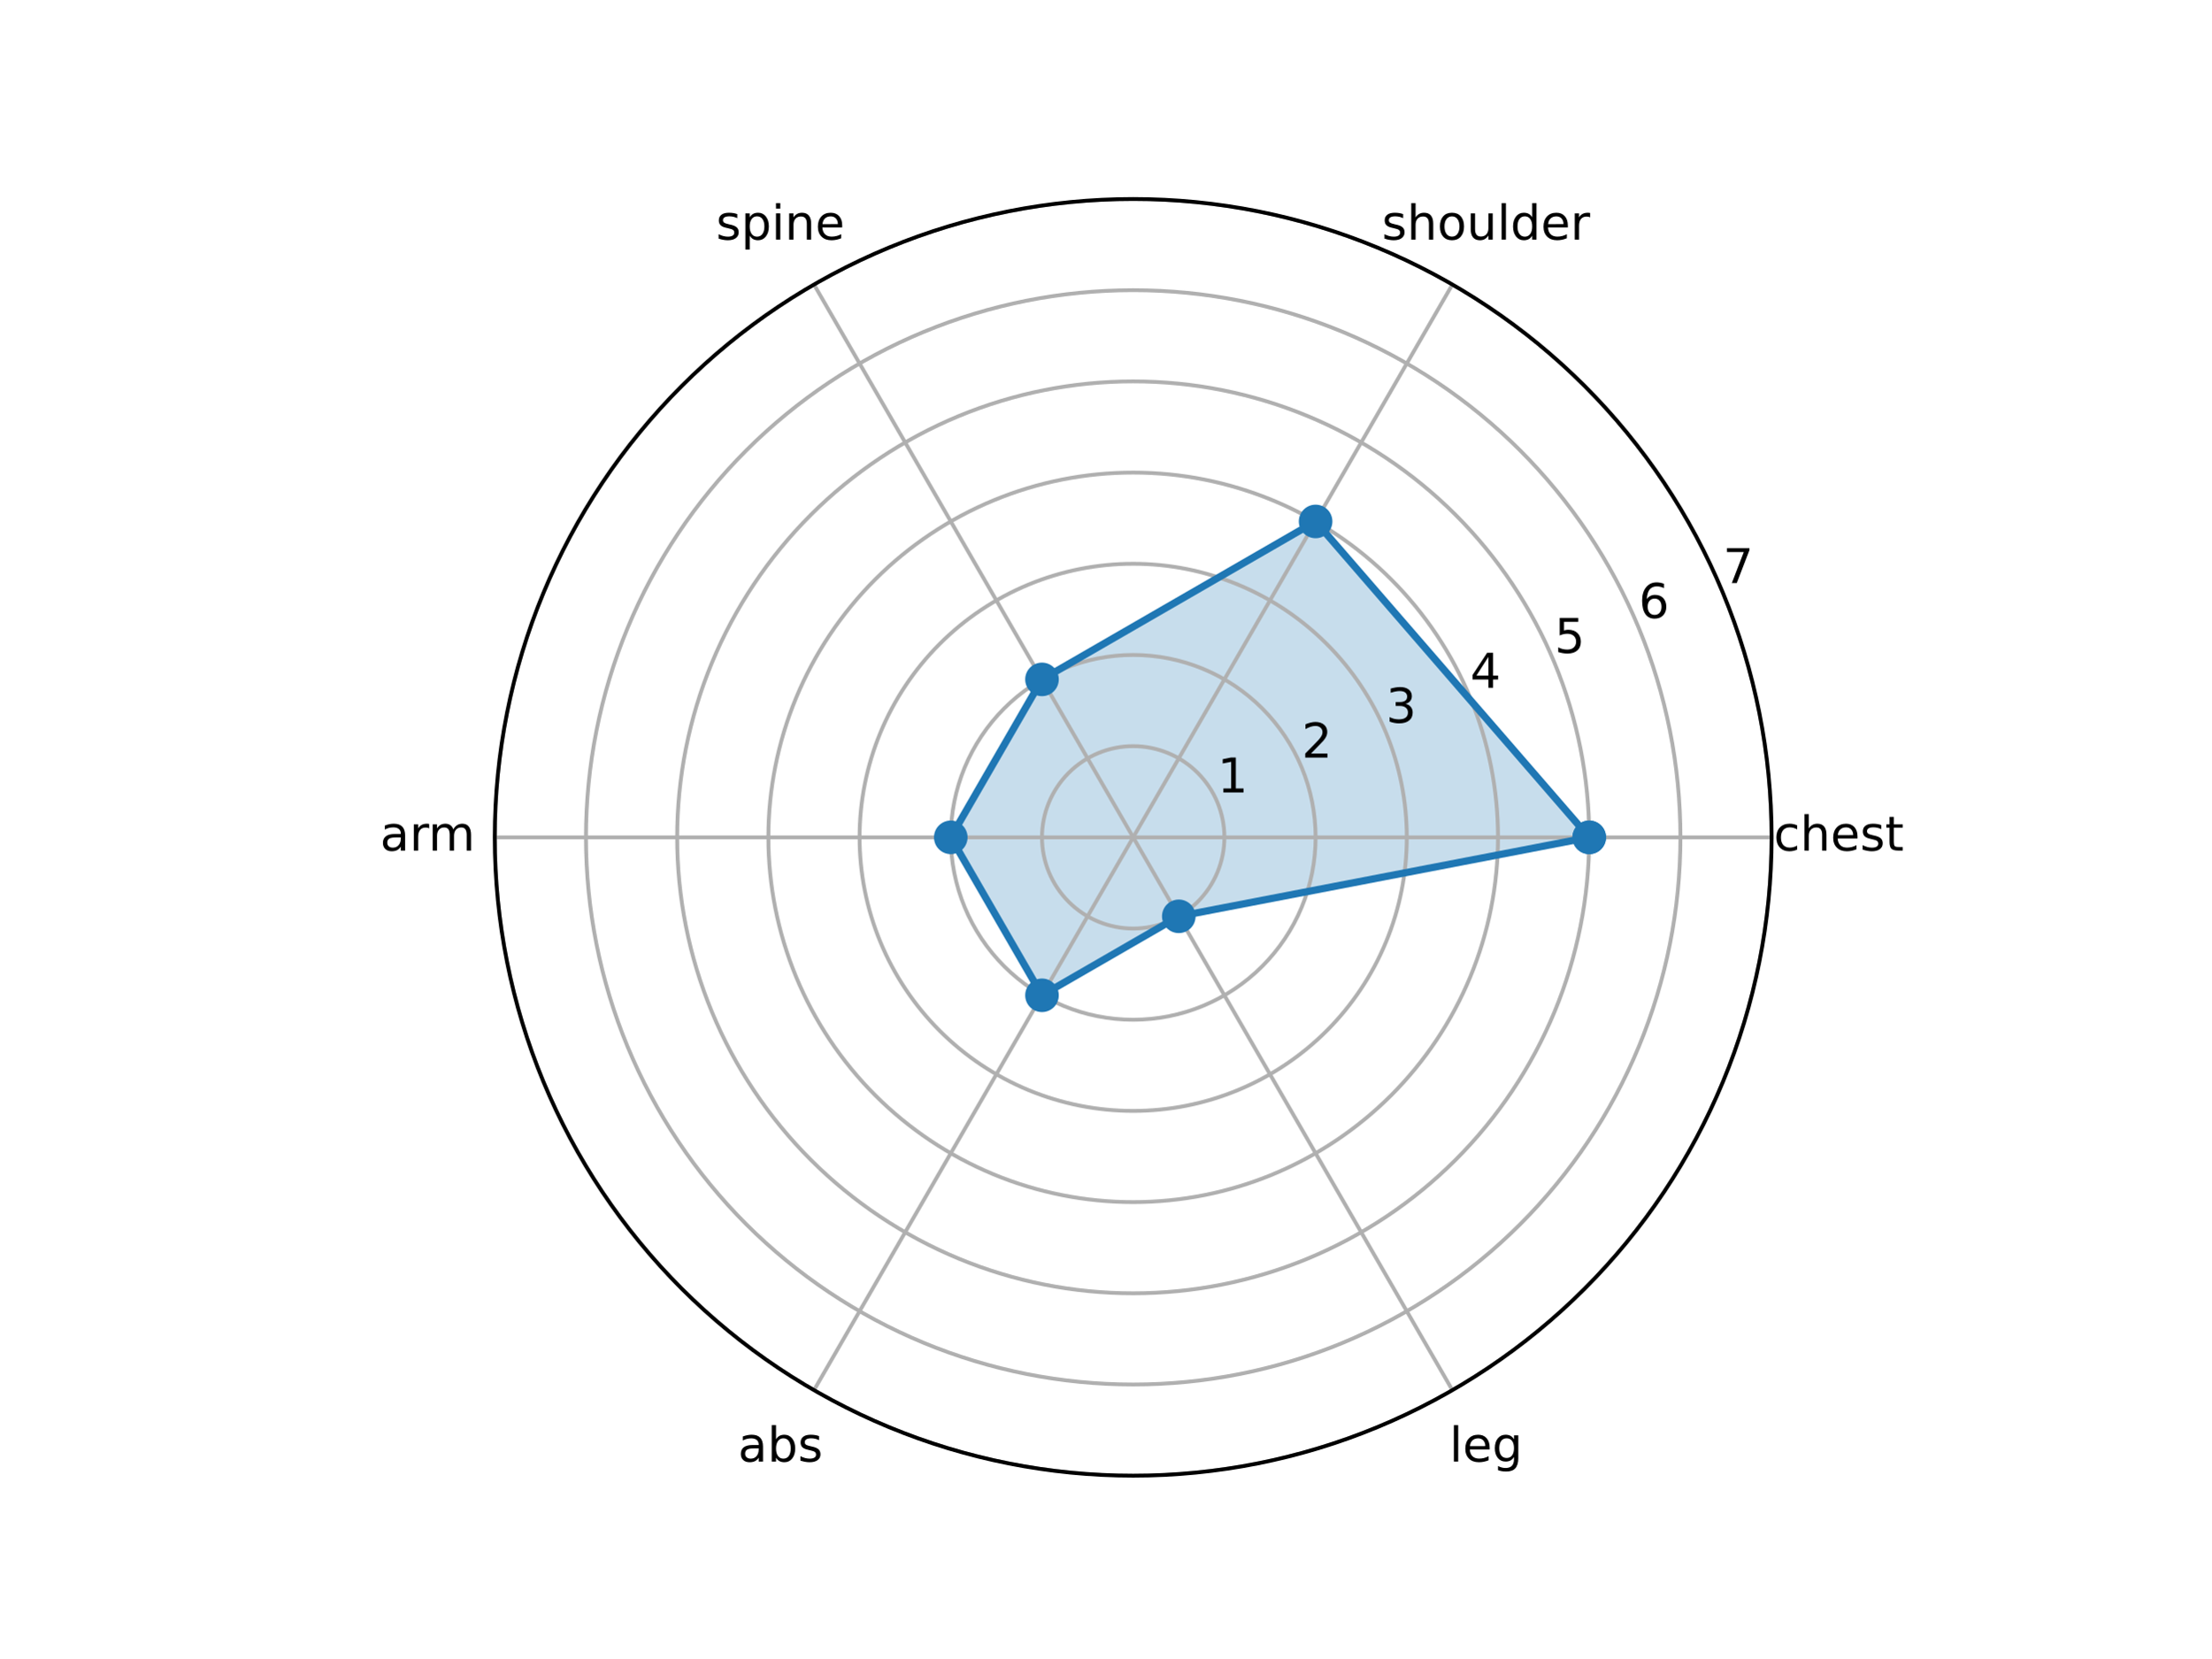
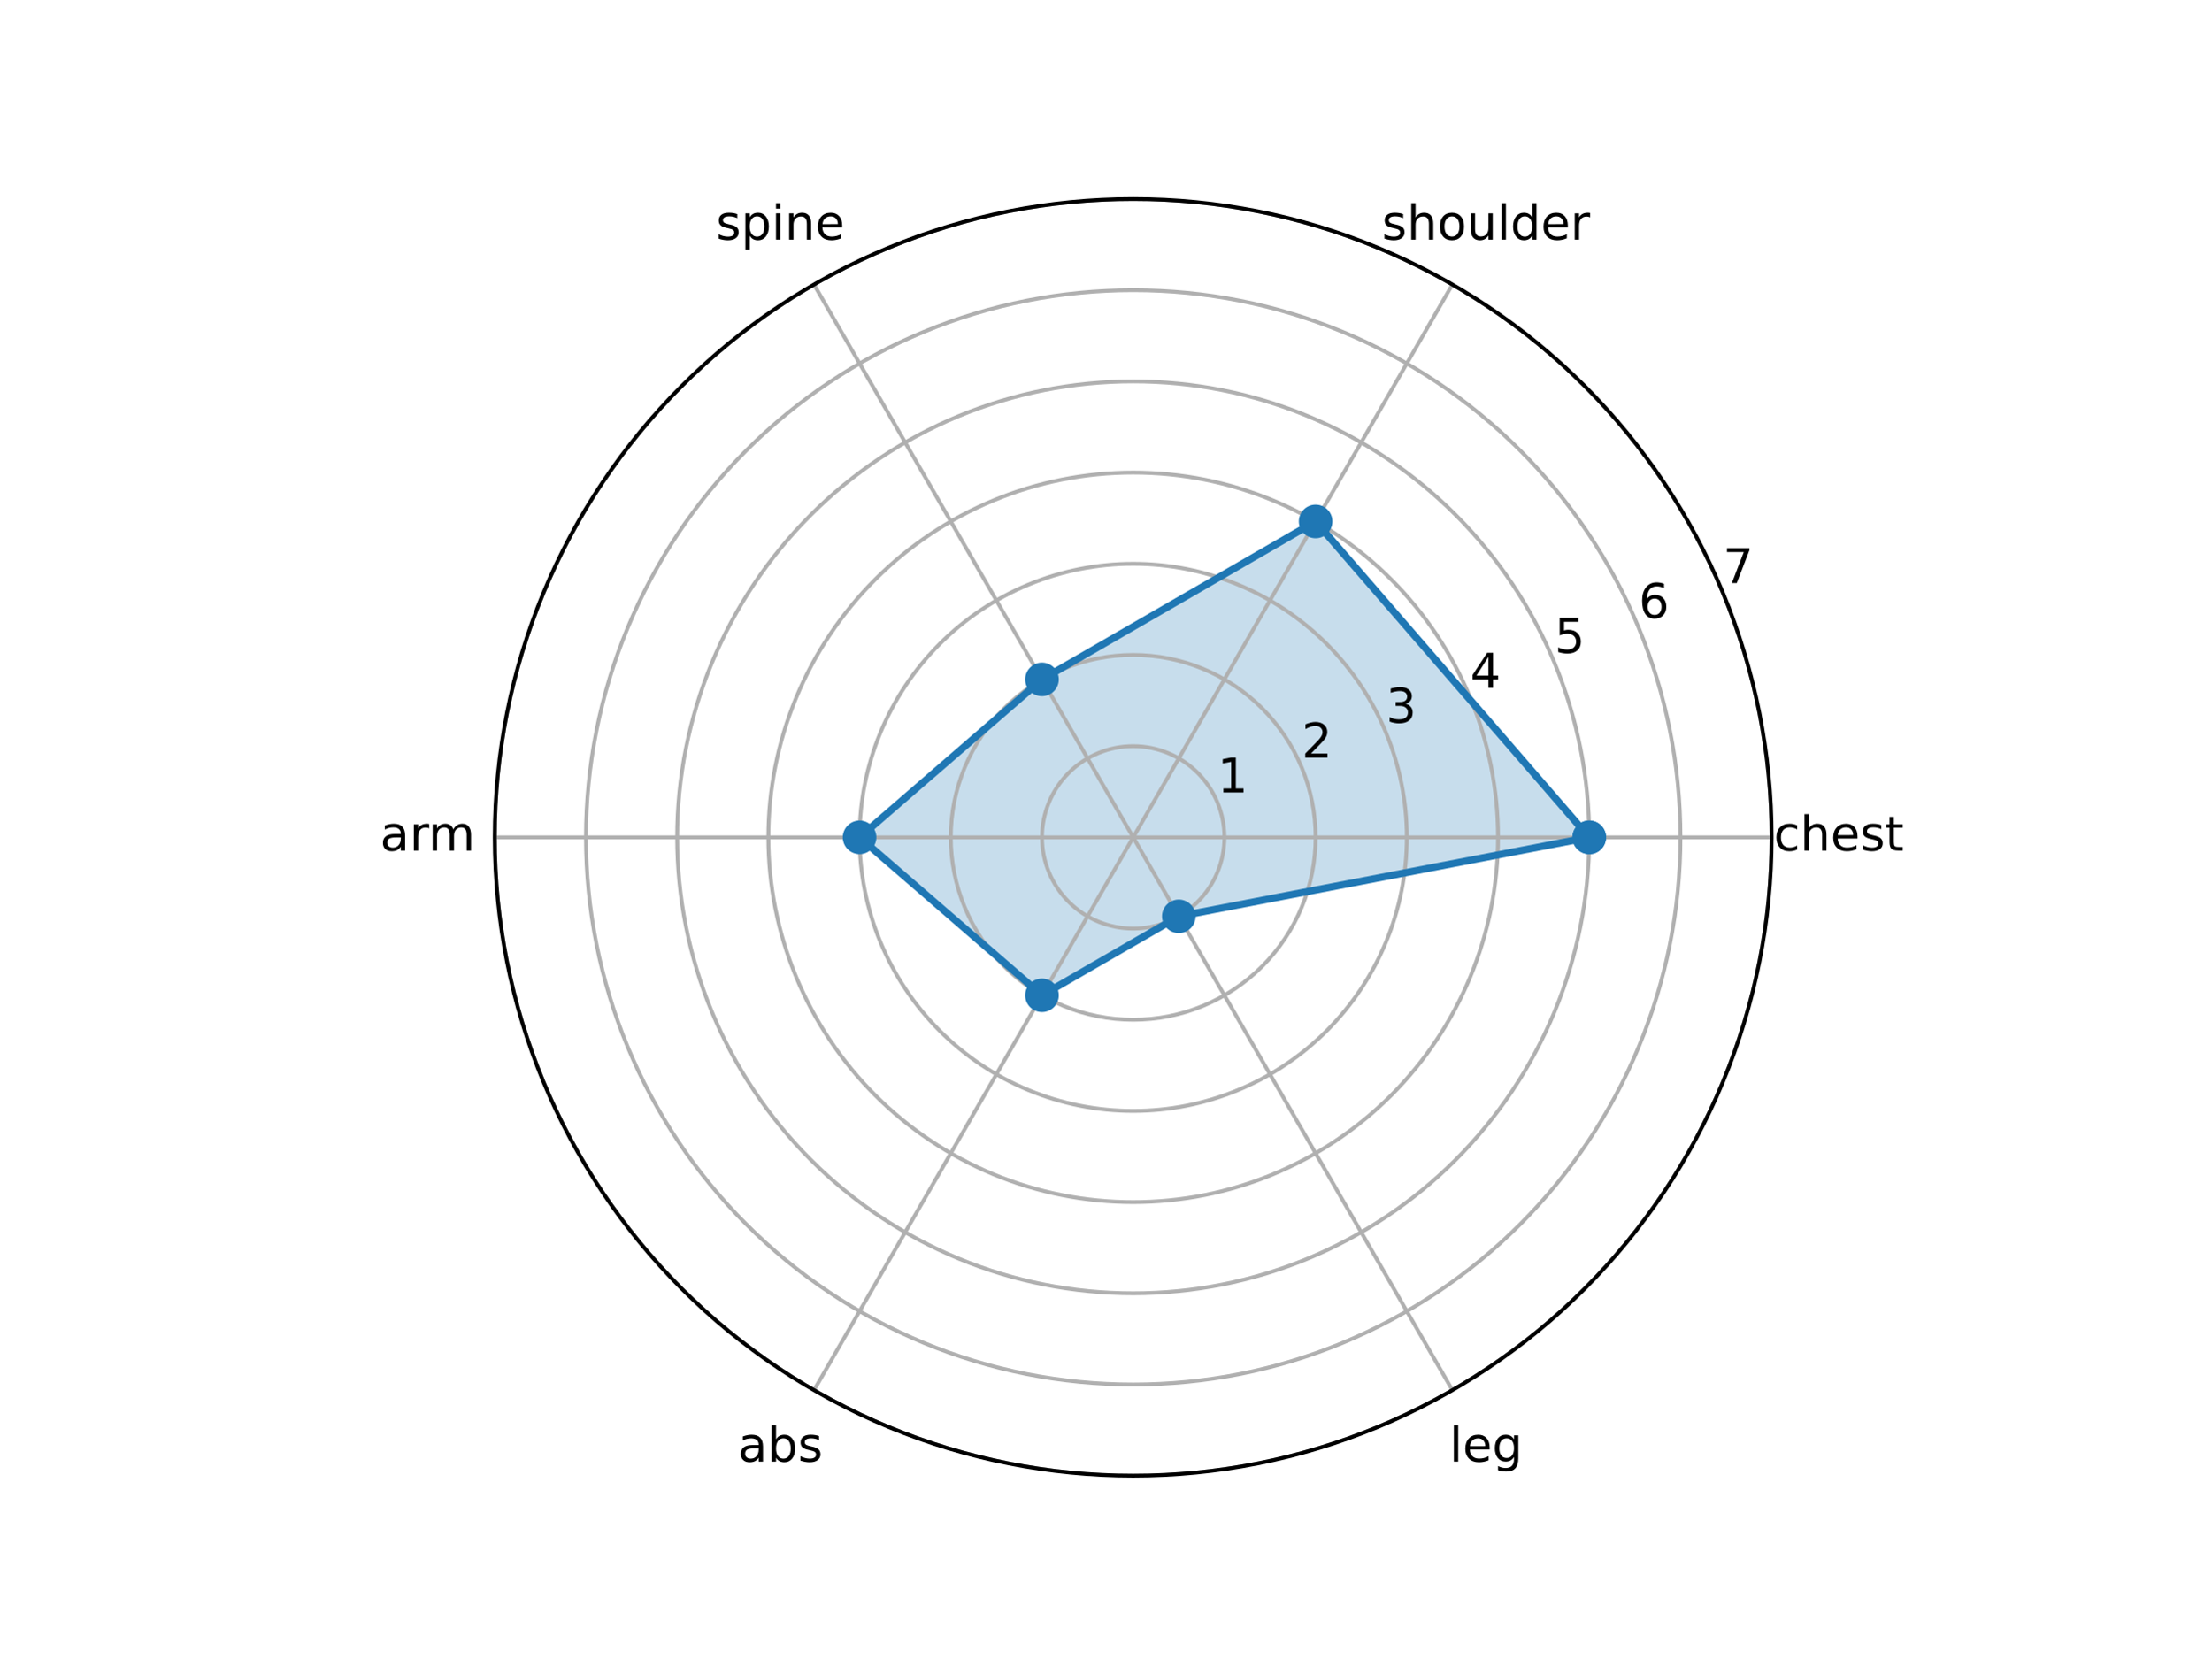
<svg xmlns="http://www.w3.org/2000/svg" xmlns:xlink="http://www.w3.org/1999/xlink" height="345.6pt" version="1.1" viewBox="0 0 460.8 345.6" width="460.8pt">
  <defs>
    <style type="text/css">*{stroke-linecap:butt;stroke-linejoin:round;}</style>
  </defs>
  <g id="figure_1">
    <g id="patch_1">
      <path d="M 0 345.6  L 460.8 345.6  L 460.8 0  L 0 0  z " style="fill:none;" />
    </g>
    <g id="axes_1">
      <g id="patch_2">
        <path d="M 369.216 174.528  C 369.216 157.055 365.774 139.752 359.088 123.61  C 352.401 107.467 342.6 92.798 330.245 80.443  C 317.89 68.088 303.221 58.287 287.078 51.6  C 270.936 44.914 253.633 41.472 236.16 41.472  C 218.687 41.472 201.384 44.914 185.242 51.6  C 169.099 58.287 154.43 68.088 142.075 80.443  C 129.72 92.798 119.919 107.467 113.232 123.61  C 106.546 139.752 103.104 157.055 103.104 174.528  C 103.104 192.001 106.546 209.304 113.232 225.446  C 119.919 241.589 129.72 256.258 142.075 268.613  C 154.43 280.968 169.099 290.769 185.242 297.456  C 201.384 304.142 218.687 307.584 236.16 307.584  C 253.633 307.584 270.936 304.142 287.078 297.456  C 303.221 290.769 317.89 280.968 330.245 268.613  C 342.6 256.258 352.401 241.589 359.088 225.446  C 365.774 209.304 369.216 192.001 369.216 174.528  M 236.16 174.528  C 236.16 174.528 236.16 174.528 236.16 174.528  C 236.16 174.528 236.16 174.528 236.16 174.528  C 236.16 174.528 236.16 174.528 236.16 174.528  C 236.16 174.528 236.16 174.528 236.16 174.528  C 236.16 174.528 236.16 174.528 236.16 174.528  C 236.16 174.528 236.16 174.528 236.16 174.528  C 236.16 174.528 236.16 174.528 236.16 174.528  C 236.16 174.528 236.16 174.528 236.16 174.528  C 236.16 174.528 236.16 174.528 236.16 174.528  C 236.16 174.528 236.16 174.528 236.16 174.528  C 236.16 174.528 236.16 174.528 236.16 174.528  C 236.16 174.528 236.16 174.528 236.16 174.528  C 236.16 174.528 236.16 174.528 236.16 174.528  C 236.16 174.528 236.16 174.528 236.16 174.528  C 236.16 174.528 236.16 174.528 236.16 174.528  C 236.16 174.528 236.16 174.528 236.16 174.528  M 369.216 174.528  z " style="fill:none;" />
      </g>
      <g id="patch_3">
-         <path clip-path="url(#p3721c101f6)" d="M 331.2 174.528  L 274.176 108.682  L 217.152 141.605  L 198.144 174.528  L 217.152 207.451  L 245.664 190.989  L 331.2 174.528  z " style="fill:#1f77b4;opacity:0.25;" />
+         <path clip-path="url(#p1efc231bca)" d="M 331.2 174.528  L 274.176 108.682  L 217.152 141.605  L 179.136 174.528  L 217.152 207.451  L 245.664 190.989  L 331.2 174.528  z " style="fill:#1f77b4;opacity:0.25;" />
      </g>
      <g id="matplotlib.axis_1">
        <g id="xtick_1">
          <g id="line2d_1">
-             <path clip-path="url(#p3721c101f6)" d="M 236.16 174.528  L 369.216 174.528  " style="fill:none;stroke:#b0b0b0;stroke-linecap:square;stroke-width:0.8;" />
+             <path clip-path="url(#p1efc231bca)" d="M 236.16 174.528  L 369.216 174.528  " style="fill:none;stroke:#b0b0b0;stroke-linecap:square;stroke-width:0.8;" />
          </g>
          <g id="text_1">
            <g transform="translate(369.6566 177.2874)scale(0.1 -0.1)">
              <defs>
                <path d="M 48.781 52.594  L 48.781 44.188  Q 44.969 46.297 41.141 47.344  Q 37.312 48.391 33.406 48.391  Q 24.656 48.391 19.812 42.844  Q 14.984 37.312 14.984 27.297  Q 14.984 17.281 19.812 11.734  Q 24.656 6.203 33.406 6.203  Q 37.312 6.203 41.141 7.25  Q 44.969 8.297 48.781 10.406  L 48.781 2.094  Q 45.016 0.344 40.984 -0.531  Q 36.969 -1.422 32.422 -1.422  Q 20.062 -1.422 12.781 6.344  Q 5.516 14.109 5.516 27.297  Q 5.516 40.672 12.859 48.328  Q 20.219 56 33.016 56  Q 37.156 56 41.109 55.141  Q 45.062 54.297 48.781 52.594  z " id="DejaVuSans-99" />
                <path d="M 54.891 33.016  L 54.891 0  L 45.906 0  L 45.906 32.719  Q 45.906 40.484 42.875 44.328  Q 39.844 48.188 33.797 48.188  Q 26.516 48.188 22.312 43.547  Q 18.109 38.922 18.109 30.906  L 18.109 0  L 9.078 0  L 9.078 75.984  L 18.109 75.984  L 18.109 46.188  Q 21.344 51.125 25.703 53.562  Q 30.078 56 35.797 56  Q 45.219 56 50.047 50.172  Q 54.891 44.344 54.891 33.016  z " id="DejaVuSans-104" />
                <path d="M 56.203 29.594  L 56.203 25.203  L 14.891 25.203  Q 15.484 15.922 20.484 11.062  Q 25.484 6.203 34.422 6.203  Q 39.594 6.203 44.453 7.469  Q 49.312 8.734 54.109 11.281  L 54.109 2.781  Q 49.266 0.734 44.188 -0.344  Q 39.109 -1.422 33.891 -1.422  Q 20.797 -1.422 13.156 6.188  Q 5.516 13.812 5.516 26.812  Q 5.516 40.234 12.766 48.109  Q 20.016 56 32.328 56  Q 43.359 56 49.781 48.891  Q 56.203 41.797 56.203 29.594  z M 47.219 32.234  Q 47.125 39.594 43.094 43.984  Q 39.062 48.391 32.422 48.391  Q 24.906 48.391 20.391 44.141  Q 15.875 39.891 15.188 32.172  z " id="DejaVuSans-101" />
                <path d="M 44.281 53.078  L 44.281 44.578  Q 40.484 46.531 36.375 47.5  Q 32.281 48.484 27.875 48.484  Q 21.188 48.484 17.844 46.438  Q 14.5 44.391 14.5 40.281  Q 14.5 37.156 16.891 35.375  Q 19.281 33.594 26.516 31.984  L 29.594 31.297  Q 39.156 29.25 43.188 25.516  Q 47.219 21.781 47.219 15.094  Q 47.219 7.469 41.188 3.016  Q 35.156 -1.422 24.609 -1.422  Q 20.219 -1.422 15.453 -0.562  Q 10.688 0.297 5.422 2  L 5.422 11.281  Q 10.406 8.688 15.234 7.391  Q 20.062 6.109 24.812 6.109  Q 31.156 6.109 34.562 8.281  Q 37.984 10.453 37.984 14.406  Q 37.984 18.062 35.516 20.016  Q 33.062 21.969 24.703 23.781  L 21.578 24.516  Q 13.234 26.266 9.516 29.906  Q 5.812 33.547 5.812 39.891  Q 5.812 47.609 11.281 51.797  Q 16.75 56 26.812 56  Q 31.781 56 36.172 55.266  Q 40.578 54.547 44.281 53.078  z " id="DejaVuSans-115" />
                <path d="M 18.312 70.219  L 18.312 54.688  L 36.812 54.688  L 36.812 47.703  L 18.312 47.703  L 18.312 18.016  Q 18.312 11.328 20.141 9.422  Q 21.969 7.516 27.594 7.516  L 36.812 7.516  L 36.812 0  L 27.594 0  Q 17.188 0 13.234 3.875  Q 9.281 7.766 9.281 18.016  L 9.281 47.703  L 2.688 47.703  L 2.688 54.688  L 9.281 54.688  L 9.281 70.219  z " id="DejaVuSans-116" />
              </defs>
              <use xlink:href="#DejaVuSans-99" />
              <use x="54.98" xlink:href="#DejaVuSans-104" />
              <use x="118.359" xlink:href="#DejaVuSans-101" />
              <use x="179.883" xlink:href="#DejaVuSans-115" />
              <use x="231.982" xlink:href="#DejaVuSans-116" />
            </g>
          </g>
        </g>
        <g id="xtick_2">
          <g id="line2d_2">
-             <path clip-path="url(#p3721c101f6)" d="M 236.16 174.528  L 302.688 59.298  " style="fill:none;stroke:#b0b0b0;stroke-linecap:square;stroke-width:0.8;" />
+             <path clip-path="url(#p1efc231bca)" d="M 236.16 174.528  L 302.688 59.298  " style="fill:none;stroke:#b0b0b0;stroke-linecap:square;stroke-width:0.8;" />
          </g>
          <g id="text_2">
            <g transform="translate(287.9911 49.93314)scale(0.1 -0.1)">
              <defs>
                <path d="M 30.609 48.391  Q 23.391 48.391 19.188 42.75  Q 14.984 37.109 14.984 27.297  Q 14.984 17.484 19.156 11.844  Q 23.344 6.203 30.609 6.203  Q 37.797 6.203 41.984 11.859  Q 46.188 17.531 46.188 27.297  Q 46.188 37.016 41.984 42.703  Q 37.797 48.391 30.609 48.391  z M 30.609 56  Q 42.328 56 49.016 48.375  Q 55.719 40.766 55.719 27.297  Q 55.719 13.875 49.016 6.219  Q 42.328 -1.422 30.609 -1.422  Q 18.844 -1.422 12.172 6.219  Q 5.516 13.875 5.516 27.297  Q 5.516 40.766 12.172 48.375  Q 18.844 56 30.609 56  z " id="DejaVuSans-111" />
                <path d="M 8.5 21.578  L 8.5 54.688  L 17.484 54.688  L 17.484 21.922  Q 17.484 14.156 20.5 10.266  Q 23.531 6.391 29.594 6.391  Q 36.859 6.391 41.078 11.031  Q 45.312 15.672 45.312 23.688  L 45.312 54.688  L 54.297 54.688  L 54.297 0  L 45.312 0  L 45.312 8.406  Q 42.047 3.422 37.719 1  Q 33.406 -1.422 27.688 -1.422  Q 18.266 -1.422 13.375 4.438  Q 8.5 10.297 8.5 21.578  z M 31.109 56  z " id="DejaVuSans-117" />
                <path d="M 9.422 75.984  L 18.406 75.984  L 18.406 0  L 9.422 0  z " id="DejaVuSans-108" />
                <path d="M 45.406 46.391  L 45.406 75.984  L 54.391 75.984  L 54.391 0  L 45.406 0  L 45.406 8.203  Q 42.578 3.328 38.25 0.953  Q 33.938 -1.422 27.875 -1.422  Q 17.969 -1.422 11.734 6.484  Q 5.516 14.406 5.516 27.297  Q 5.516 40.188 11.734 48.094  Q 17.969 56 27.875 56  Q 33.938 56 38.25 53.625  Q 42.578 51.266 45.406 46.391  z M 14.797 27.297  Q 14.797 17.391 18.875 11.75  Q 22.953 6.109 30.078 6.109  Q 37.203 6.109 41.297 11.75  Q 45.406 17.391 45.406 27.297  Q 45.406 37.203 41.297 42.844  Q 37.203 48.484 30.078 48.484  Q 22.953 48.484 18.875 42.844  Q 14.797 37.203 14.797 27.297  z " id="DejaVuSans-100" />
                <path d="M 41.109 46.297  Q 39.594 47.172 37.812 47.578  Q 36.031 48 33.891 48  Q 26.266 48 22.188 43.047  Q 18.109 38.094 18.109 28.812  L 18.109 0  L 9.078 0  L 9.078 54.688  L 18.109 54.688  L 18.109 46.188  Q 20.953 51.172 25.484 53.578  Q 30.031 56 36.531 56  Q 37.453 56 38.578 55.875  Q 39.703 55.766 41.062 55.516  z " id="DejaVuSans-114" />
              </defs>
              <use xlink:href="#DejaVuSans-115" />
              <use x="52.1" xlink:href="#DejaVuSans-104" />
              <use x="115.479" xlink:href="#DejaVuSans-111" />
              <use x="176.66" xlink:href="#DejaVuSans-117" />
              <use x="240.039" xlink:href="#DejaVuSans-108" />
              <use x="267.822" xlink:href="#DejaVuSans-100" />
              <use x="331.299" xlink:href="#DejaVuSans-101" />
              <use x="392.822" xlink:href="#DejaVuSans-114" />
            </g>
          </g>
        </g>
        <g id="xtick_3">
          <g id="line2d_3">
-             <path clip-path="url(#p3721c101f6)" d="M 236.16 174.528  L 169.632 59.298  " style="fill:none;stroke:#b0b0b0;stroke-linecap:square;stroke-width:0.8;" />
+             <path clip-path="url(#p1efc231bca)" d="M 236.16 174.528  L 169.632 59.298  " style="fill:none;stroke:#b0b0b0;stroke-linecap:square;stroke-width:0.8;" />
          </g>
          <g id="text_3">
            <g transform="translate(149.2187 49.93314)scale(0.1 -0.1)">
              <defs>
                <path d="M 18.109 8.203  L 18.109 -20.797  L 9.078 -20.797  L 9.078 54.688  L 18.109 54.688  L 18.109 46.391  Q 20.953 51.266 25.266 53.625  Q 29.594 56 35.594 56  Q 45.562 56 51.781 48.094  Q 58.016 40.188 58.016 27.297  Q 58.016 14.406 51.781 6.484  Q 45.562 -1.422 35.594 -1.422  Q 29.594 -1.422 25.266 0.953  Q 20.953 3.328 18.109 8.203  z M 48.688 27.297  Q 48.688 37.203 44.609 42.844  Q 40.531 48.484 33.406 48.484  Q 26.266 48.484 22.188 42.844  Q 18.109 37.203 18.109 27.297  Q 18.109 17.391 22.188 11.75  Q 26.266 6.109 33.406 6.109  Q 40.531 6.109 44.609 11.75  Q 48.688 17.391 48.688 27.297  z " id="DejaVuSans-112" />
                <path d="M 9.422 54.688  L 18.406 54.688  L 18.406 0  L 9.422 0  z M 9.422 75.984  L 18.406 75.984  L 18.406 64.594  L 9.422 64.594  z " id="DejaVuSans-105" />
                <path d="M 54.891 33.016  L 54.891 0  L 45.906 0  L 45.906 32.719  Q 45.906 40.484 42.875 44.328  Q 39.844 48.188 33.797 48.188  Q 26.516 48.188 22.312 43.547  Q 18.109 38.922 18.109 30.906  L 18.109 0  L 9.078 0  L 9.078 54.688  L 18.109 54.688  L 18.109 46.188  Q 21.344 51.125 25.703 53.562  Q 30.078 56 35.797 56  Q 45.219 56 50.047 50.172  Q 54.891 44.344 54.891 33.016  z " id="DejaVuSans-110" />
              </defs>
              <use xlink:href="#DejaVuSans-115" />
              <use x="52.1" xlink:href="#DejaVuSans-112" />
              <use x="115.576" xlink:href="#DejaVuSans-105" />
              <use x="143.359" xlink:href="#DejaVuSans-110" />
              <use x="206.738" xlink:href="#DejaVuSans-101" />
            </g>
          </g>
        </g>
        <g id="xtick_4">
          <g id="line2d_4">
-             <path clip-path="url(#p3721c101f6)" d="M 236.16 174.528  L 103.104 174.528  " style="fill:none;stroke:#b0b0b0;stroke-linecap:square;stroke-width:0.8;" />
+             <path clip-path="url(#p1efc231bca)" d="M 236.16 174.528  L 103.104 174.528  " style="fill:none;stroke:#b0b0b0;stroke-linecap:square;stroke-width:0.8;" />
          </g>
          <g id="text_4">
            <g transform="translate(79.20166 177.2874)scale(0.1 -0.1)">
              <defs>
                <path d="M 34.281 27.484  Q 23.391 27.484 19.188 25  Q 14.984 22.516 14.984 16.5  Q 14.984 11.719 18.141 8.906  Q 21.297 6.109 26.703 6.109  Q 34.188 6.109 38.703 11.406  Q 43.219 16.703 43.219 25.484  L 43.219 27.484  z M 52.203 31.203  L 52.203 0  L 43.219 0  L 43.219 8.297  Q 40.141 3.328 35.547 0.953  Q 30.953 -1.422 24.312 -1.422  Q 15.922 -1.422 10.953 3.297  Q 6 8.016 6 15.922  Q 6 25.141 12.172 29.828  Q 18.359 34.516 30.609 34.516  L 43.219 34.516  L 43.219 35.406  Q 43.219 41.609 39.141 45  Q 35.062 48.391 27.688 48.391  Q 23 48.391 18.547 47.266  Q 14.109 46.141 10.016 43.891  L 10.016 52.203  Q 14.938 54.109 19.578 55.047  Q 24.219 56 28.609 56  Q 40.484 56 46.344 49.844  Q 52.203 43.703 52.203 31.203  z " id="DejaVuSans-97" />
                <path d="M 52 44.188  Q 55.375 50.25 60.062 53.125  Q 64.75 56 71.094 56  Q 79.641 56 84.281 50.016  Q 88.922 44.047 88.922 33.016  L 88.922 0  L 79.891 0  L 79.891 32.719  Q 79.891 40.578 77.094 44.375  Q 74.312 48.188 68.609 48.188  Q 61.625 48.188 57.562 43.547  Q 53.516 38.922 53.516 30.906  L 53.516 0  L 44.484 0  L 44.484 32.719  Q 44.484 40.625 41.703 44.406  Q 38.922 48.188 33.109 48.188  Q 26.219 48.188 22.156 43.531  Q 18.109 38.875 18.109 30.906  L 18.109 0  L 9.078 0  L 9.078 54.688  L 18.109 54.688  L 18.109 46.188  Q 21.188 51.219 25.484 53.609  Q 29.781 56 35.688 56  Q 41.656 56 45.828 52.969  Q 50 49.953 52 44.188  z " id="DejaVuSans-109" />
              </defs>
              <use xlink:href="#DejaVuSans-97" />
              <use x="61.279" xlink:href="#DejaVuSans-114" />
              <use x="100.643" xlink:href="#DejaVuSans-109" />
            </g>
          </g>
        </g>
        <g id="xtick_5">
          <g id="line2d_5">
-             <path clip-path="url(#p3721c101f6)" d="M 236.16 174.528  L 169.632 289.758  " style="fill:none;stroke:#b0b0b0;stroke-linecap:square;stroke-width:0.8;" />
+             <path clip-path="url(#p1efc231bca)" d="M 236.16 174.528  L 169.632 289.758  " style="fill:none;stroke:#b0b0b0;stroke-linecap:square;stroke-width:0.8;" />
          </g>
          <g id="text_5">
            <g transform="translate(153.789 304.6416)scale(0.1 -0.1)">
              <defs>
                <path d="M 48.688 27.297  Q 48.688 37.203 44.609 42.844  Q 40.531 48.484 33.406 48.484  Q 26.266 48.484 22.188 42.844  Q 18.109 37.203 18.109 27.297  Q 18.109 17.391 22.188 11.75  Q 26.266 6.109 33.406 6.109  Q 40.531 6.109 44.609 11.75  Q 48.688 17.391 48.688 27.297  z M 18.109 46.391  Q 20.953 51.266 25.266 53.625  Q 29.594 56 35.594 56  Q 45.562 56 51.781 48.094  Q 58.016 40.188 58.016 27.297  Q 58.016 14.406 51.781 6.484  Q 45.562 -1.422 35.594 -1.422  Q 29.594 -1.422 25.266 0.953  Q 20.953 3.328 18.109 8.203  L 18.109 0  L 9.078 0  L 9.078 75.984  L 18.109 75.984  z " id="DejaVuSans-98" />
              </defs>
              <use xlink:href="#DejaVuSans-97" />
              <use x="61.279" xlink:href="#DejaVuSans-98" />
              <use x="124.756" xlink:href="#DejaVuSans-115" />
            </g>
          </g>
        </g>
        <g id="xtick_6">
          <g id="line2d_6">
-             <path clip-path="url(#p3721c101f6)" d="M 236.16 174.528  L 302.688 289.758  " style="fill:none;stroke:#b0b0b0;stroke-linecap:square;stroke-width:0.8;" />
+             <path clip-path="url(#p1efc231bca)" d="M 236.16 174.528  L 302.688 289.758  " style="fill:none;stroke:#b0b0b0;stroke-linecap:square;stroke-width:0.8;" />
          </g>
          <g id="text_6">
            <g transform="translate(302.0482 304.6416)scale(0.1 -0.1)">
              <defs>
                <path d="M 45.406 27.984  Q 45.406 37.75 41.375 43.109  Q 37.359 48.484 30.078 48.484  Q 22.859 48.484 18.828 43.109  Q 14.797 37.75 14.797 27.984  Q 14.797 18.266 18.828 12.891  Q 22.859 7.516 30.078 7.516  Q 37.359 7.516 41.375 12.891  Q 45.406 18.266 45.406 27.984  z M 54.391 6.781  Q 54.391 -7.172 48.188 -13.984  Q 42 -20.797 29.203 -20.797  Q 24.469 -20.797 20.266 -20.094  Q 16.062 -19.391 12.109 -17.922  L 12.109 -9.188  Q 16.062 -11.328 19.922 -12.344  Q 23.781 -13.375 27.781 -13.375  Q 36.625 -13.375 41.016 -8.766  Q 45.406 -4.156 45.406 5.172  L 45.406 9.625  Q 42.625 4.781 38.281 2.391  Q 33.938 0 27.875 0  Q 17.828 0 11.672 7.656  Q 5.516 15.328 5.516 27.984  Q 5.516 40.672 11.672 48.328  Q 17.828 56 27.875 56  Q 33.938 56 38.281 53.609  Q 42.625 51.219 45.406 46.391  L 45.406 54.688  L 54.391 54.688  z " id="DejaVuSans-103" />
              </defs>
              <use xlink:href="#DejaVuSans-108" />
              <use x="27.783" xlink:href="#DejaVuSans-101" />
              <use x="89.307" xlink:href="#DejaVuSans-103" />
            </g>
          </g>
        </g>
      </g>
      <g id="matplotlib.axis_2">
        <g id="ytick_1">
          <g id="line2d_7">
-             <path clip-path="url(#p3721c101f6)" d="M 255.168 174.528  C 255.168 172.032 254.676 169.56 253.721 167.254  C 252.766 164.948 251.366 162.852 249.601 161.087  C 247.836 159.322 245.74 157.922 243.434 156.967  C 241.128 156.012 238.656 155.52 236.16 155.52  C 233.664 155.52 231.192 156.012 228.886 156.967  C 226.58 157.922 224.484 159.322 222.719 161.087  C 220.954 162.852 219.554 164.948 218.599 167.254  C 217.644 169.56 217.152 172.032 217.152 174.528  C 217.152 177.024 217.644 179.496 218.599 181.802  C 219.554 184.108 220.954 186.204 222.719 187.969  C 224.484 189.734 226.58 191.134 228.886 192.089  C 231.192 193.044 233.664 193.536 236.16 193.536  C 238.656 193.536 241.128 193.044 243.434 192.089  C 245.74 191.134 247.836 189.734 249.601 187.969  C 251.366 186.204 252.766 184.108 253.721 181.802  C 254.676 179.496 255.168 177.024 255.168 174.528  " style="fill:none;stroke:#b0b0b0;stroke-linecap:square;stroke-width:0.8;" />
+             <path clip-path="url(#p1efc231bca)" d="M 255.168 174.528  C 255.168 172.032 254.676 169.56 253.721 167.254  C 252.766 164.948 251.366 162.852 249.601 161.087  C 247.836 159.322 245.74 157.922 243.434 156.967  C 241.128 156.012 238.656 155.52 236.16 155.52  C 233.664 155.52 231.192 156.012 228.886 156.967  C 226.58 157.922 224.484 159.322 222.719 161.087  C 220.954 162.852 219.554 164.948 218.599 167.254  C 217.644 169.56 217.152 172.032 217.152 174.528  C 217.152 177.024 217.644 179.496 218.599 181.802  C 219.554 184.108 220.954 186.204 222.719 187.969  C 224.484 189.734 226.58 191.134 228.886 192.089  C 231.192 193.044 233.664 193.536 236.16 193.536  C 238.656 193.536 241.128 193.044 243.434 192.089  C 245.74 191.134 247.836 189.734 249.601 187.969  C 251.366 186.204 252.766 184.108 253.721 181.802  C 254.676 179.496 255.168 177.024 255.168 174.528  " style="fill:none;stroke:#b0b0b0;stroke-linecap:square;stroke-width:0.8;" />
          </g>
          <g id="text_7">
            <g transform="translate(253.7211 165.1743)scale(0.1 -0.1)">
              <defs>
                <path d="M 12.406 8.297  L 28.516 8.297  L 28.516 63.922  L 10.984 60.406  L 10.984 69.391  L 28.422 72.906  L 38.281 72.906  L 38.281 8.297  L 54.391 8.297  L 54.391 0  L 12.406 0  z " id="DejaVuSans-49" />
              </defs>
              <use xlink:href="#DejaVuSans-49" />
            </g>
          </g>
        </g>
        <g id="ytick_2">
          <g id="line2d_8">
-             <path clip-path="url(#p3721c101f6)" d="M 274.176 174.528  C 274.176 169.536 273.193 164.592 271.282 159.98  C 269.372 155.368 266.571 151.177 263.041 147.647  C 259.511 144.117 255.32 141.316 250.708 139.406  C 246.096 137.495 241.152 136.512 236.16 136.512  C 231.168 136.512 226.224 137.495 221.612 139.406  C 217 141.316 212.809 144.117 209.279 147.647  C 205.749 151.177 202.948 155.368 201.038 159.98  C 199.127 164.592 198.144 169.536 198.144 174.528  C 198.144 179.52 199.127 184.464 201.038 189.076  C 202.948 193.688 205.749 197.879 209.279 201.409  C 212.809 204.939 217 207.74 221.612 209.65  C 226.224 211.561 231.168 212.544 236.16 212.544  C 241.152 212.544 246.096 211.561 250.708 209.65  C 255.32 207.74 259.511 204.939 263.041 201.409  C 266.571 197.879 269.372 193.688 271.282 189.076  C 273.193 184.464 274.176 179.52 274.176 174.528  " style="fill:none;stroke:#b0b0b0;stroke-linecap:square;stroke-width:0.8;" />
+             <path clip-path="url(#p1efc231bca)" d="M 274.176 174.528  C 274.176 169.536 273.193 164.592 271.282 159.98  C 269.372 155.368 266.571 151.177 263.041 147.647  C 259.511 144.117 255.32 141.316 250.708 139.406  C 246.096 137.495 241.152 136.512 236.16 136.512  C 231.168 136.512 226.224 137.495 221.612 139.406  C 217 141.316 212.809 144.117 209.279 147.647  C 205.749 151.177 202.948 155.368 201.038 159.98  C 199.127 164.592 198.144 169.536 198.144 174.528  C 198.144 179.52 199.127 184.464 201.038 189.076  C 202.948 193.688 205.749 197.879 209.279 201.409  C 212.809 204.939 217 207.74 221.612 209.65  C 226.224 211.561 231.168 212.544 236.16 212.544  C 241.152 212.544 246.096 211.561 250.708 209.65  C 255.32 207.74 259.511 204.939 263.041 201.409  C 266.571 197.879 269.372 193.688 271.282 189.076  C 273.193 184.464 274.176 179.52 274.176 174.528  " style="fill:none;stroke:#b0b0b0;stroke-linecap:square;stroke-width:0.8;" />
          </g>
          <g id="text_8">
            <g transform="translate(271.2822 157.9002)scale(0.1 -0.1)">
              <defs>
                <path d="M 19.188 8.297  L 53.609 8.297  L 53.609 0  L 7.328 0  L 7.328 8.297  Q 12.938 14.109 22.625 23.891  Q 32.328 33.688 34.812 36.531  Q 39.547 41.844 41.422 45.531  Q 43.312 49.219 43.312 52.781  Q 43.312 58.594 39.234 62.25  Q 35.156 65.922 28.609 65.922  Q 23.969 65.922 18.812 64.312  Q 13.672 62.703 7.812 59.422  L 7.812 69.391  Q 13.766 71.781 18.938 73  Q 24.125 74.219 28.422 74.219  Q 39.75 74.219 46.484 68.547  Q 53.219 62.891 53.219 53.422  Q 53.219 48.922 51.531 44.891  Q 49.859 40.875 45.406 35.406  Q 44.188 33.984 37.641 27.219  Q 31.109 20.453 19.188 8.297  z " id="DejaVuSans-50" />
              </defs>
              <use xlink:href="#DejaVuSans-50" />
            </g>
          </g>
        </g>
        <g id="ytick_3">
          <g id="line2d_9">
-             <path clip-path="url(#p3721c101f6)" d="M 293.184 174.528  C 293.184 167.04 291.709 159.624 288.843 152.706  C 285.978 145.788 281.777 139.501 276.482 134.206  C 271.187 128.911 264.9 124.71 257.982 121.845  C 251.064 118.979 243.648 117.504 236.16 117.504  C 228.672 117.504 221.256 118.979 214.338 121.845  C 207.42 124.71 201.133 128.911 195.838 134.206  C 190.543 139.501 186.342 145.788 183.477 152.706  C 180.611 159.624 179.136 167.04 179.136 174.528  C 179.136 182.016 180.611 189.432 183.477 196.35  C 186.342 203.268 190.543 209.555 195.838 214.85  C 201.133 220.145 207.42 224.346 214.338 227.211  C 221.256 230.077 228.672 231.552 236.16 231.552  C 243.648 231.552 251.064 230.077 257.982 227.211  C 264.9 224.346 271.187 220.145 276.482 214.85  C 281.777 209.555 285.978 203.268 288.843 196.35  C 291.709 189.432 293.184 182.016 293.184 174.528  " style="fill:none;stroke:#b0b0b0;stroke-linecap:square;stroke-width:0.8;" />
+             <path clip-path="url(#p1efc231bca)" d="M 293.184 174.528  C 293.184 167.04 291.709 159.624 288.843 152.706  C 285.978 145.788 281.777 139.501 276.482 134.206  C 271.187 128.911 264.9 124.71 257.982 121.845  C 251.064 118.979 243.648 117.504 236.16 117.504  C 228.672 117.504 221.256 118.979 214.338 121.845  C 207.42 124.71 201.133 128.911 195.838 134.206  C 190.543 139.501 186.342 145.788 183.477 152.706  C 180.611 159.624 179.136 167.04 179.136 174.528  C 179.136 182.016 180.611 189.432 183.477 196.35  C 186.342 203.268 190.543 209.555 195.838 214.85  C 201.133 220.145 207.42 224.346 214.338 227.211  C 221.256 230.077 228.672 231.552 236.16 231.552  C 243.648 231.552 251.064 230.077 257.982 227.211  C 264.9 224.346 271.187 220.145 276.482 214.85  C 281.777 209.555 285.978 203.268 288.843 196.35  C 291.709 189.432 293.184 182.016 293.184 174.528  " style="fill:none;stroke:#b0b0b0;stroke-linecap:square;stroke-width:0.8;" />
          </g>
          <g id="text_9">
            <g transform="translate(288.8433 150.6262)scale(0.1 -0.1)">
              <defs>
                <path d="M 40.578 39.312  Q 47.656 37.797 51.625 33  Q 55.609 28.219 55.609 21.188  Q 55.609 10.406 48.188 4.484  Q 40.766 -1.422 27.094 -1.422  Q 22.516 -1.422 17.656 -0.516  Q 12.797 0.391 7.625 2.203  L 7.625 11.719  Q 11.719 9.328 16.594 8.109  Q 21.484 6.891 26.812 6.891  Q 36.078 6.891 40.938 10.547  Q 45.797 14.203 45.797 21.188  Q 45.797 27.641 41.281 31.266  Q 36.766 34.906 28.719 34.906  L 20.219 34.906  L 20.219 43.016  L 29.109 43.016  Q 36.375 43.016 40.234 45.922  Q 44.094 48.828 44.094 54.297  Q 44.094 59.906 40.109 62.906  Q 36.141 65.922 28.719 65.922  Q 24.656 65.922 20.016 65.031  Q 15.375 64.156 9.812 62.312  L 9.812 71.094  Q 15.438 72.656 20.344 73.438  Q 25.25 74.219 29.594 74.219  Q 40.828 74.219 47.359 69.109  Q 53.906 64.016 53.906 55.328  Q 53.906 49.266 50.438 45.094  Q 46.969 40.922 40.578 39.312  z " id="DejaVuSans-51" />
              </defs>
              <use xlink:href="#DejaVuSans-51" />
            </g>
          </g>
        </g>
        <g id="ytick_4">
          <g id="line2d_10">
-             <path clip-path="url(#p3721c101f6)" d="M 312.192 174.528  C 312.192 164.544 310.225 154.656 306.404 145.432  C 302.584 136.207 296.983 127.825 289.923 120.765  C 282.863 113.705 274.481 108.104 265.256 104.284  C 256.032 100.463 246.144 98.496 236.16 98.496  C 226.176 98.496 216.288 100.463 207.064 104.284  C 197.839 108.104 189.457 113.705 182.397 120.765  C 175.337 127.825 169.736 136.207 165.916 145.432  C 162.095 154.656 160.128 164.544 160.128 174.528  C 160.128 184.512 162.095 194.4 165.916 203.624  C 169.736 212.849 175.337 221.231 182.397 228.291  C 189.457 235.351 197.839 240.952 207.064 244.772  C 216.288 248.593 226.176 250.56 236.16 250.56  C 246.144 250.56 256.032 248.593 265.256 244.772  C 274.481 240.952 282.863 235.351 289.923 228.291  C 296.983 221.231 302.584 212.849 306.404 203.624  C 310.225 194.4 312.192 184.512 312.192 174.528  " style="fill:none;stroke:#b0b0b0;stroke-linecap:square;stroke-width:0.8;" />
+             <path clip-path="url(#p1efc231bca)" d="M 312.192 174.528  C 312.192 164.544 310.225 154.656 306.404 145.432  C 302.584 136.207 296.983 127.825 289.923 120.765  C 282.863 113.705 274.481 108.104 265.256 104.284  C 256.032 100.463 246.144 98.496 236.16 98.496  C 226.176 98.496 216.288 100.463 207.064 104.284  C 197.839 108.104 189.457 113.705 182.397 120.765  C 175.337 127.825 169.736 136.207 165.916 145.432  C 162.095 154.656 160.128 164.544 160.128 174.528  C 160.128 184.512 162.095 194.4 165.916 203.624  C 169.736 212.849 175.337 221.231 182.397 228.291  C 189.457 235.351 197.839 240.952 207.064 244.772  C 216.288 248.593 226.176 250.56 236.16 250.56  C 246.144 250.56 256.032 248.593 265.256 244.772  C 274.481 240.952 282.863 235.351 289.923 228.291  C 296.983 221.231 302.584 212.849 306.404 203.624  C 310.225 194.4 312.192 184.512 312.192 174.528  " style="fill:none;stroke:#b0b0b0;stroke-linecap:square;stroke-width:0.8;" />
          </g>
          <g id="text_10">
            <g transform="translate(306.4044 143.3521)scale(0.1 -0.1)">
              <defs>
                <path d="M 37.797 64.312  L 12.891 25.391  L 37.797 25.391  z M 35.203 72.906  L 47.609 72.906  L 47.609 25.391  L 58.016 25.391  L 58.016 17.188  L 47.609 17.188  L 47.609 0  L 37.797 0  L 37.797 17.188  L 4.891 17.188  L 4.891 26.703  z " id="DejaVuSans-52" />
              </defs>
              <use xlink:href="#DejaVuSans-52" />
            </g>
          </g>
        </g>
        <g id="ytick_5">
          <g id="line2d_11">
-             <path clip-path="url(#p3721c101f6)" d="M 331.2 174.528  C 331.2 162.047 328.742 149.688 323.966 138.158  C 319.189 126.627 312.189 116.15 303.363 107.325  C 294.538 98.499 284.061 91.499 272.53 86.722  C 261 81.946 248.641 79.488 236.16 79.488  C 223.679 79.488 211.32 81.946 199.79 86.722  C 188.259 91.499 177.782 98.499 168.957 107.325  C 160.131 116.15 153.131 126.627 148.354 138.158  C 143.578 149.688 141.12 162.047 141.12 174.528  C 141.12 187.009 143.578 199.368 148.354 210.898  C 153.131 222.429 160.131 232.906 168.957 241.731  C 177.782 250.557 188.259 257.557 199.79 262.334  C 211.32 267.11 223.679 269.568 236.16 269.568  C 248.641 269.568 261 267.11 272.53 262.334  C 284.061 257.557 294.538 250.557 303.363 241.731  C 312.189 232.906 319.189 222.429 323.966 210.898  C 328.742 199.368 331.2 187.009 331.2 174.528  " style="fill:none;stroke:#b0b0b0;stroke-linecap:square;stroke-width:0.8;" />
+             <path clip-path="url(#p1efc231bca)" d="M 331.2 174.528  C 331.2 162.047 328.742 149.688 323.966 138.158  C 319.189 126.627 312.189 116.15 303.363 107.325  C 294.538 98.499 284.061 91.499 272.53 86.722  C 261 81.946 248.641 79.488 236.16 79.488  C 223.679 79.488 211.32 81.946 199.79 86.722  C 188.259 91.499 177.782 98.499 168.957 107.325  C 160.131 116.15 153.131 126.627 148.354 138.158  C 143.578 149.688 141.12 162.047 141.12 174.528  C 141.12 187.009 143.578 199.368 148.354 210.898  C 153.131 222.429 160.131 232.906 168.957 241.731  C 177.782 250.557 188.259 257.557 199.79 262.334  C 211.32 267.11 223.679 269.568 236.16 269.568  C 248.641 269.568 261 267.11 272.53 262.334  C 284.061 257.557 294.538 250.557 303.363 241.731  C 312.189 232.906 319.189 222.429 323.966 210.898  C 328.742 199.368 331.2 187.009 331.2 174.528  " style="fill:none;stroke:#b0b0b0;stroke-linecap:square;stroke-width:0.8;" />
          </g>
          <g id="text_11">
            <g transform="translate(323.9655 136.0781)scale(0.1 -0.1)">
              <defs>
                <path d="M 10.797 72.906  L 49.516 72.906  L 49.516 64.594  L 19.828 64.594  L 19.828 46.734  Q 21.969 47.469 24.109 47.828  Q 26.266 48.188 28.422 48.188  Q 40.625 48.188 47.75 41.5  Q 54.891 34.812 54.891 23.391  Q 54.891 11.625 47.562 5.094  Q 40.234 -1.422 26.906 -1.422  Q 22.312 -1.422 17.547 -0.641  Q 12.797 0.141 7.719 1.703  L 7.719 11.625  Q 12.109 9.234 16.797 8.062  Q 21.484 6.891 26.703 6.891  Q 35.156 6.891 40.078 11.328  Q 45.016 15.766 45.016 23.391  Q 45.016 31 40.078 35.438  Q 35.156 39.891 26.703 39.891  Q 22.75 39.891 18.812 39.016  Q 14.891 38.141 10.797 36.281  z " id="DejaVuSans-53" />
              </defs>
              <use xlink:href="#DejaVuSans-53" />
            </g>
          </g>
        </g>
        <g id="ytick_6">
          <g id="line2d_12">
-             <path clip-path="url(#p3721c101f6)" d="M 350.208 174.528  C 350.208 159.551 347.258 144.72 341.527 130.884  C 335.795 117.047 327.394 104.474 316.804 93.884  C 306.214 83.294 293.641 74.893 279.804 69.161  C 265.968 63.43 251.137 60.48 236.16 60.48  C 221.183 60.48 206.352 63.43 192.516 69.161  C 178.679 74.893 166.106 83.294 155.516 93.884  C 144.926 104.474 136.525 117.047 130.793 130.884  C 125.062 144.72 122.112 159.551 122.112 174.528  C 122.112 189.505 125.062 204.336 130.793 218.172  C 136.525 232.009 144.926 244.582 155.516 255.172  C 166.106 265.762 178.679 274.163 192.516 279.895  C 206.352 285.626 221.183 288.576 236.16 288.576  C 251.137 288.576 265.968 285.626 279.804 279.895  C 293.641 274.163 306.214 265.762 316.804 255.172  C 327.394 244.582 335.795 232.009 341.527 218.172  C 347.258 204.336 350.208 189.505 350.208 174.528  " style="fill:none;stroke:#b0b0b0;stroke-linecap:square;stroke-width:0.8;" />
+             <path clip-path="url(#p1efc231bca)" d="M 350.208 174.528  C 350.208 159.551 347.258 144.72 341.527 130.884  C 335.795 117.047 327.394 104.474 316.804 93.884  C 306.214 83.294 293.641 74.893 279.804 69.161  C 265.968 63.43 251.137 60.48 236.16 60.48  C 221.183 60.48 206.352 63.43 192.516 69.161  C 178.679 74.893 166.106 83.294 155.516 93.884  C 144.926 104.474 136.525 117.047 130.793 130.884  C 125.062 144.72 122.112 159.551 122.112 174.528  C 122.112 189.505 125.062 204.336 130.793 218.172  C 136.525 232.009 144.926 244.582 155.516 255.172  C 166.106 265.762 178.679 274.163 192.516 279.895  C 206.352 285.626 221.183 288.576 236.16 288.576  C 251.137 288.576 265.968 285.626 279.804 279.895  C 293.641 274.163 306.214 265.762 316.804 255.172  C 327.394 244.582 335.795 232.009 341.527 218.172  C 347.258 204.336 350.208 189.505 350.208 174.528  " style="fill:none;stroke:#b0b0b0;stroke-linecap:square;stroke-width:0.8;" />
          </g>
          <g id="text_12">
            <g transform="translate(341.5266 128.804)scale(0.1 -0.1)">
              <defs>
                <path d="M 33.016 40.375  Q 26.375 40.375 22.484 35.828  Q 18.609 31.297 18.609 23.391  Q 18.609 15.531 22.484 10.953  Q 26.375 6.391 33.016 6.391  Q 39.656 6.391 43.531 10.953  Q 47.406 15.531 47.406 23.391  Q 47.406 31.297 43.531 35.828  Q 39.656 40.375 33.016 40.375  z M 52.594 71.297  L 52.594 62.312  Q 48.875 64.062 45.094 64.984  Q 41.312 65.922 37.594 65.922  Q 27.828 65.922 22.672 59.328  Q 17.531 52.734 16.797 39.406  Q 19.672 43.656 24.016 45.922  Q 28.375 48.188 33.594 48.188  Q 44.578 48.188 50.953 41.516  Q 57.328 34.859 57.328 23.391  Q 57.328 12.156 50.688 5.359  Q 44.047 -1.422 33.016 -1.422  Q 20.359 -1.422 13.672 8.266  Q 6.984 17.969 6.984 36.375  Q 6.984 53.656 15.188 63.938  Q 23.391 74.219 37.203 74.219  Q 40.922 74.219 44.703 73.484  Q 48.484 72.75 52.594 71.297  z " id="DejaVuSans-54" />
              </defs>
              <use xlink:href="#DejaVuSans-54" />
            </g>
          </g>
        </g>
        <g id="ytick_7">
          <g id="line2d_13">
-             <path clip-path="url(#p3721c101f6)" d="M 369.216 174.528  C 369.216 157.055 365.774 139.752 359.088 123.61  C 352.401 107.467 342.6 92.798 330.245 80.443  C 317.89 68.088 303.221 58.287 287.078 51.6  C 270.936 44.914 253.633 41.472 236.16 41.472  C 218.687 41.472 201.384 44.914 185.242 51.6  C 169.099 58.287 154.43 68.088 142.075 80.443  C 129.72 92.798 119.919 107.467 113.232 123.61  C 106.546 139.752 103.104 157.055 103.104 174.528  C 103.104 192.001 106.546 209.304 113.232 225.446  C 119.919 241.589 129.72 256.258 142.075 268.613  C 154.43 280.968 169.099 290.769 185.242 297.456  C 201.384 304.142 218.687 307.584 236.16 307.584  C 253.633 307.584 270.936 304.142 287.078 297.456  C 303.221 290.769 317.89 280.968 330.245 268.613  C 342.6 256.258 352.401 241.589 359.088 225.446  C 365.774 209.304 369.216 192.001 369.216 174.528  " style="fill:none;stroke:#b0b0b0;stroke-linecap:square;stroke-width:0.8;" />
+             <path clip-path="url(#p1efc231bca)" d="M 369.216 174.528  C 369.216 157.055 365.774 139.752 359.088 123.61  C 352.401 107.467 342.6 92.798 330.245 80.443  C 317.89 68.088 303.221 58.287 287.078 51.6  C 270.936 44.914 253.633 41.472 236.16 41.472  C 218.687 41.472 201.384 44.914 185.242 51.6  C 169.099 58.287 154.43 68.088 142.075 80.443  C 129.72 92.798 119.919 107.467 113.232 123.61  C 106.546 139.752 103.104 157.055 103.104 174.528  C 103.104 192.001 106.546 209.304 113.232 225.446  C 119.919 241.589 129.72 256.258 142.075 268.613  C 154.43 280.968 169.099 290.769 185.242 297.456  C 201.384 304.142 218.687 307.584 236.16 307.584  C 253.633 307.584 270.936 304.142 287.078 297.456  C 303.221 290.769 317.89 280.968 330.245 268.613  C 342.6 256.258 352.401 241.589 359.088 225.446  C 365.774 209.304 369.216 192.001 369.216 174.528  " style="fill:none;stroke:#b0b0b0;stroke-linecap:square;stroke-width:0.8;" />
          </g>
          <g id="text_13">
            <g transform="translate(359.0877 121.53)scale(0.1 -0.1)">
              <defs>
                <path d="M 8.203 72.906  L 55.078 72.906  L 55.078 68.703  L 28.609 0  L 18.312 0  L 43.219 64.594  L 8.203 64.594  z " id="DejaVuSans-55" />
              </defs>
              <use xlink:href="#DejaVuSans-55" />
            </g>
          </g>
        </g>
      </g>
      <g id="line2d_14">
-         <path clip-path="url(#p3721c101f6)" d="M 331.2 174.528  L 274.176 108.682  L 217.152 141.605  L 198.144 174.528  L 217.152 207.451  L 245.664 190.989  L 331.2 174.528  " style="fill:none;stroke:#1f77b4;stroke-linecap:square;stroke-width:1.5;" />
+         <path clip-path="url(#p1efc231bca)" d="M 331.2 174.528  L 274.176 108.682  L 217.152 141.605  L 179.136 174.528  L 217.152 207.451  L 245.664 190.989  L 331.2 174.528  " style="fill:none;stroke:#1f77b4;stroke-linecap:square;stroke-width:1.5;" />
        <defs>
-           <path d="M 0 3  C 0.796 3 1.559 2.684 2.121 2.121  C 2.684 1.559 3 0.796 3 0  C 3 -0.796 2.684 -1.559 2.121 -2.121  C 1.559 -2.684 0.796 -3 0 -3  C -0.796 -3 -1.559 -2.684 -2.121 -2.121  C -2.684 -1.559 -3 -0.796 -3 0  C -3 0.796 -2.684 1.559 -2.121 2.121  C -1.559 2.684 -0.796 3 0 3  z " id="mac4cdb0d6f" style="stroke:#1f77b4;" />
+           <path d="M 0 3  C 0.796 3 1.559 2.684 2.121 2.121  C 2.684 1.559 3 0.796 3 0  C 3 -0.796 2.684 -1.559 2.121 -2.121  C 1.559 -2.684 0.796 -3 0 -3  C -0.796 -3 -1.559 -2.684 -2.121 -2.121  C -2.684 -1.559 -3 -0.796 -3 0  C -3 0.796 -2.684 1.559 -2.121 2.121  C -1.559 2.684 -0.796 3 0 3  z " id="mab94e4c736" style="stroke:#1f77b4;" />
        </defs>
-         <g clip-path="url(#p3721c101f6)">
-           <use style="fill:#1f77b4;stroke:#1f77b4;" x="331.2" xlink:href="#mac4cdb0d6f" y="174.528" />
-           <use style="fill:#1f77b4;stroke:#1f77b4;" x="274.176" xlink:href="#mac4cdb0d6f" y="108.682" />
-           <use style="fill:#1f77b4;stroke:#1f77b4;" x="217.152" xlink:href="#mac4cdb0d6f" y="141.605" />
-           <use style="fill:#1f77b4;stroke:#1f77b4;" x="198.144" xlink:href="#mac4cdb0d6f" y="174.528" />
-           <use style="fill:#1f77b4;stroke:#1f77b4;" x="217.152" xlink:href="#mac4cdb0d6f" y="207.451" />
-           <use style="fill:#1f77b4;stroke:#1f77b4;" x="245.664" xlink:href="#mac4cdb0d6f" y="190.989" />
-           <use style="fill:#1f77b4;stroke:#1f77b4;" x="331.2" xlink:href="#mac4cdb0d6f" y="174.528" />
+         <g clip-path="url(#p1efc231bca)">
+           <use style="fill:#1f77b4;stroke:#1f77b4;" x="331.2" xlink:href="#mab94e4c736" y="174.528" />
+           <use style="fill:#1f77b4;stroke:#1f77b4;" x="274.176" xlink:href="#mab94e4c736" y="108.682" />
+           <use style="fill:#1f77b4;stroke:#1f77b4;" x="217.152" xlink:href="#mab94e4c736" y="141.605" />
+           <use style="fill:#1f77b4;stroke:#1f77b4;" x="179.136" xlink:href="#mab94e4c736" y="174.528" />
+           <use style="fill:#1f77b4;stroke:#1f77b4;" x="217.152" xlink:href="#mab94e4c736" y="207.451" />
+           <use style="fill:#1f77b4;stroke:#1f77b4;" x="245.664" xlink:href="#mab94e4c736" y="190.989" />
+           <use style="fill:#1f77b4;stroke:#1f77b4;" x="331.2" xlink:href="#mab94e4c736" y="174.528" />
        </g>
      </g>
      <g id="patch_4">
        <path d="M 369.216 174.528  C 369.216 157.055 365.774 139.752 359.088 123.61  C 352.401 107.467 342.6 92.798 330.245 80.443  C 317.89 68.088 303.221 58.287 287.078 51.6  C 270.936 44.914 253.633 41.472 236.16 41.472  C 218.687 41.472 201.384 44.914 185.242 51.6  C 169.099 58.287 154.43 68.088 142.075 80.443  C 129.72 92.798 119.919 107.467 113.232 123.61  C 106.546 139.752 103.104 157.055 103.104 174.528  C 103.104 192.001 106.546 209.304 113.232 225.446  C 119.919 241.589 129.72 256.258 142.075 268.613  C 154.43 280.968 169.099 290.769 185.242 297.456  C 201.384 304.142 218.687 307.584 236.16 307.584  C 253.633 307.584 270.936 304.142 287.078 297.456  C 303.221 290.769 317.89 280.968 330.245 268.613  C 342.6 256.258 352.401 241.589 359.088 225.446  C 365.774 209.304 369.216 192.001 369.216 174.528  " style="fill:none;stroke:#000000;stroke-linecap:square;stroke-linejoin:miter;stroke-width:0.8;" />
      </g>
    </g>
  </g>
  <defs>
-     <clipPath id="p3721c101f6">
+     <clipPath id="p1efc231bca">
      <path d="M 369.216 174.528  C 369.216 157.055 365.774 139.752 359.088 123.61  C 352.401 107.467 342.6 92.798 330.245 80.443  C 317.89 68.088 303.221 58.287 287.078 51.6  C 270.936 44.914 253.633 41.472 236.16 41.472  C 218.687 41.472 201.384 44.914 185.242 51.6  C 169.099 58.287 154.43 68.088 142.075 80.443  C 129.72 92.798 119.919 107.467 113.232 123.61  C 106.546 139.752 103.104 157.055 103.104 174.528  C 103.104 192.001 106.546 209.304 113.232 225.446  C 119.919 241.589 129.72 256.258 142.075 268.613  C 154.43 280.968 169.099 290.769 185.242 297.456  C 201.384 304.142 218.687 307.584 236.16 307.584  C 253.633 307.584 270.936 304.142 287.078 297.456  C 303.221 290.769 317.89 280.968 330.245 268.613  C 342.6 256.258 352.401 241.589 359.088 225.446  C 365.774 209.304 369.216 192.001 369.216 174.528  M 236.16 174.528  C 236.16 174.528 236.16 174.528 236.16 174.528  C 236.16 174.528 236.16 174.528 236.16 174.528  C 236.16 174.528 236.16 174.528 236.16 174.528  C 236.16 174.528 236.16 174.528 236.16 174.528  C 236.16 174.528 236.16 174.528 236.16 174.528  C 236.16 174.528 236.16 174.528 236.16 174.528  C 236.16 174.528 236.16 174.528 236.16 174.528  C 236.16 174.528 236.16 174.528 236.16 174.528  C 236.16 174.528 236.16 174.528 236.16 174.528  C 236.16 174.528 236.16 174.528 236.16 174.528  C 236.16 174.528 236.16 174.528 236.16 174.528  C 236.16 174.528 236.16 174.528 236.16 174.528  C 236.16 174.528 236.16 174.528 236.16 174.528  C 236.16 174.528 236.16 174.528 236.16 174.528  C 236.16 174.528 236.16 174.528 236.16 174.528  C 236.16 174.528 236.16 174.528 236.16 174.528  M 369.216 174.528  z " />
    </clipPath>
  </defs>
</svg>
